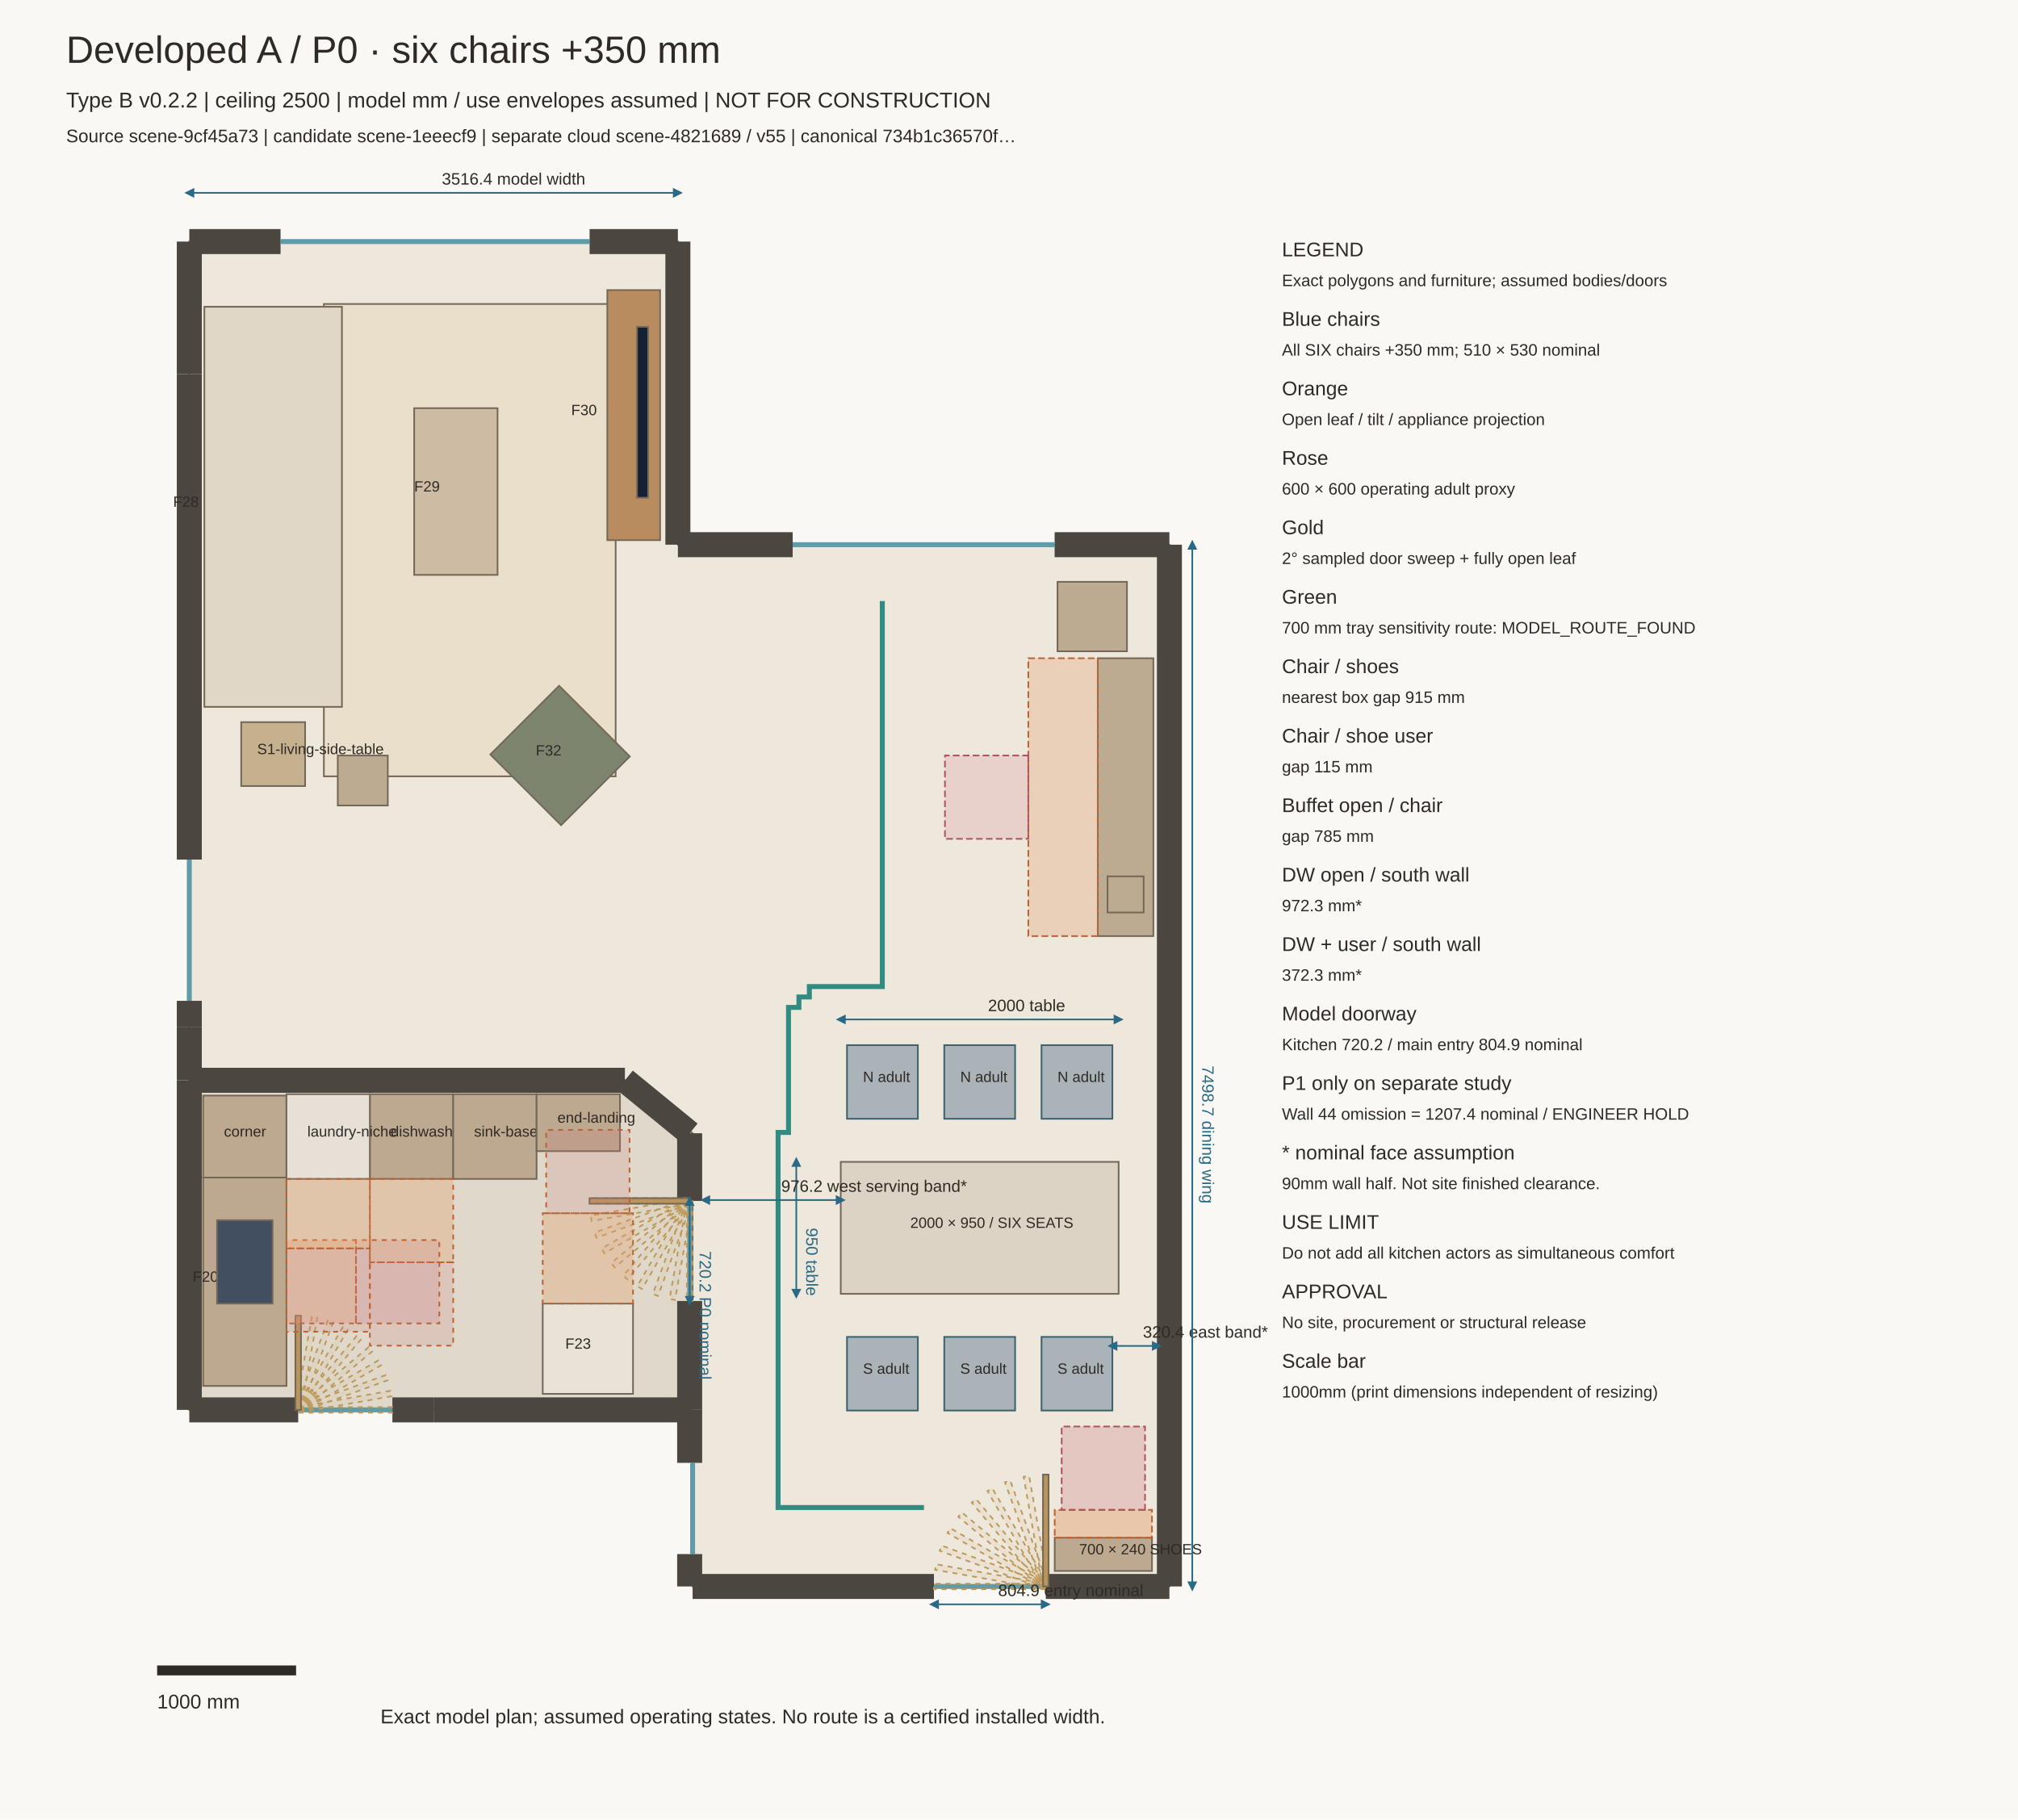
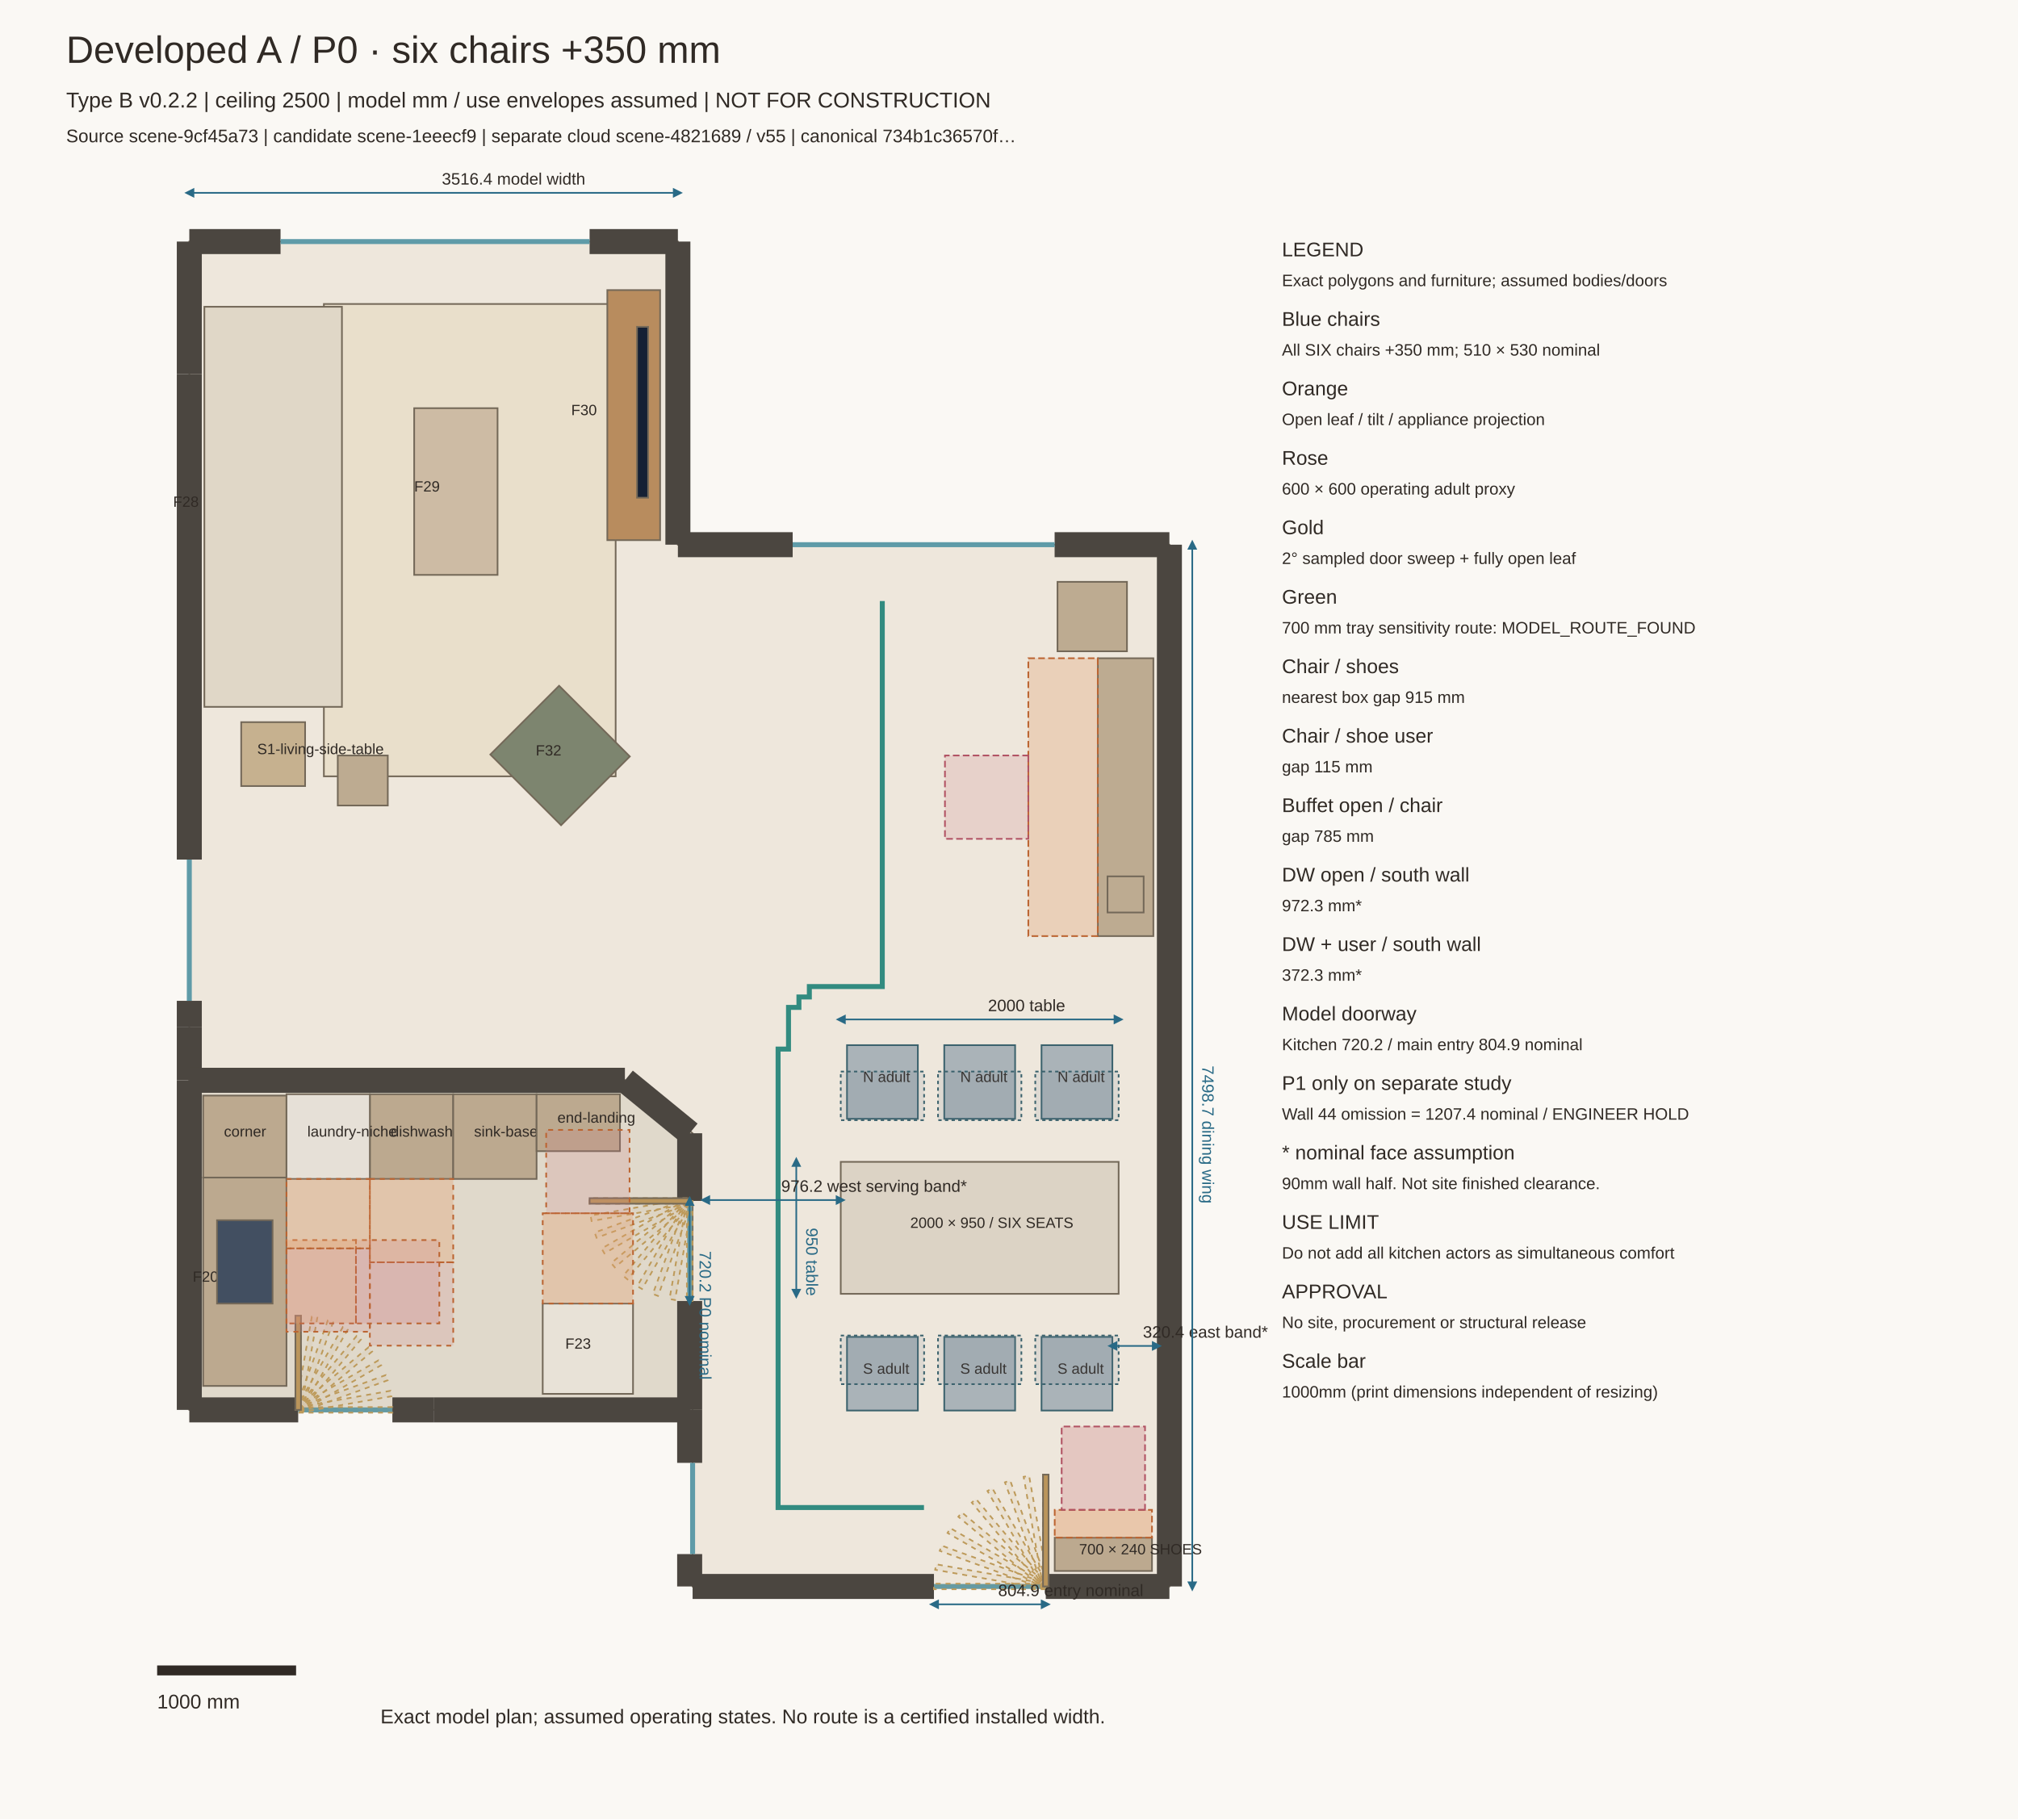
<svg xmlns="http://www.w3.org/2000/svg" width="1220" height="1100" viewBox="0 0 1220 1100">
  <defs>
    <marker id="arrow" markerWidth="6" markerHeight="6" refX="3" refY="3" orient="auto-start-reverse">
      <path d="M0 0 L6 3 L0 6Z" fill="#296a86" />
    </marker>
  </defs>
  <rect width="1220" height="1100" fill="#faf8f4" />
  <g font-family="Arial,sans-serif">
    <text x="40" y="38" font-size="23" fill="#302a25">Developed A / P0 · six chairs +350 mm</text>
    <text x="40" y="65" font-size="13" fill="#302a25">Type B v0.2.2 | ceiling 2500 | model mm / use envelopes assumed | NOT FOR CONSTRUCTION</text>
    <text x="40" y="86" font-size="11" fill="#302a25">Source scene-9cf45a73 | candidate scene-1eeecf9 | separate cloud scene-4821689 / v55 | canonical 734b1c36570f…</text>
    <polygon points="114.45,146.06 409.82,146.06 409.82,329.34 706.98,329.34 706.98,959.23 418.72,959.23 418.72,685.21 377.79,653.18 114.45,653.18" fill="#eee7dc" stroke="#736858" stroke-width="1" />
    <polygon points="114.45,653.18 377.79,653.18 416.94,685.21 416.94,852.47 114.45,852.47" fill="#e0d9cb" stroke="#736858" stroke-width="1" />
    <path d="M114.448,146.063 L114.448,226.134" stroke="#4b4640" stroke-width="15.12" />
    <path d="M114.448,226.134 L114.448,519.729" stroke="#4b4640" stroke-width="15.12" />
    <path d="M114.448,605.138 L114.448,621.152" stroke="#4b4640" stroke-width="15.12" />
    <path d="M114.448,621.152 L114.448,653.181" stroke="#4b4640" stroke-width="15.12" />
    <path d="M114.448,653.181 L114.448,852.469" stroke="#4b4640" stroke-width="15.12" />
    <path d="M114.448,852.469 L180.285,852.469" stroke="#4b4640" stroke-width="15.12" />
    <path d="M237.224,852.469 L262.135,852.469" stroke="#4b4640" stroke-width="15.12" />
    <path d="M262.135,852.469 L416.939,852.469" stroke="#4b4640" stroke-width="15.12" />
    <path d="M114.448,653.181 L377.794,653.181" stroke="#4b4640" stroke-width="15.12" />
    <path d="M416.939,685.209 L416.939,726.134" stroke="#4b4640" stroke-width="15.12" />
    <path d="M416.939,786.633 L416.939,852.469" stroke="#4b4640" stroke-width="15.12" />
    <path d="M416.939,852.469 L416.939,884.498" stroke="#4b4640" stroke-width="15.12" />
    <path d="M416.939,939.658 L416.939,959.231" stroke="#4b4640" stroke-width="15.12" />
    <path d="M418.719,959.231 L564.626,959.231" stroke="#4b4640" stroke-width="15.12" />
    <path d="M632.242,959.231 L706.975,959.231" stroke="#4b4640" stroke-width="15.12" />
    <path d="M706.975,329.337 L706.975,959.231" stroke="#4b4640" stroke-width="15.12" />
    <path d="M409.822,329.337 L479.217,329.337" stroke="#4b4640" stroke-width="15.12" />
    <path d="M637.58,329.337 L706.975,329.337" stroke="#4b4640" stroke-width="15.12" />
    <path d="M409.822,146.063 L409.822,329.337" stroke="#4b4640" stroke-width="15.12" />
    <path d="M114.448,146.063 L169.609,146.063" stroke="#4b4640" stroke-width="15.12" />
    <path d="M356.441,146.063 L409.822,146.063" stroke="#4b4640" stroke-width="15.12" />
    <path d="M377.794,653.181 L416.939,685.209" stroke="#4b4640" stroke-width="15.12" />
    <path d="M114.448,519.729 L114.448,605.138" stroke="#5f9ba8" stroke-width="3" />
    <path d="M416.939,726.134 L416.939,786.633" stroke="#5f9ba8" stroke-width="3" />
    <path d="M180.285,852.469 L237.224,852.469" stroke="#5f9ba8" stroke-width="3" />
    <path d="M418.719,884.498 L418.719,939.658" stroke="#5f9ba8" stroke-width="3" />
    <path d="M564.626,959.231 L632.242,959.231" stroke="#5f9ba8" stroke-width="3" />
    <path d="M169.609,146.063 L356.441,146.063" stroke="#5f9ba8" stroke-width="3" />
    <path d="M479.217,329.337 L637.58,329.337" stroke="#5f9ba8" stroke-width="3" />
    <polygon points="632.24,960.91 564.63,960.91 564.63,957.55 632.24,957.55" fill="#bd9a5a" fill-opacity="0.071" stroke="#bd9a5a" stroke-width="1" stroke-dasharray="3 3" />
    <polygon points="631.95,960.89 565.36,949.14 565.95,945.83 632.53,957.58" fill="#bd9a5a" fill-opacity="0.071" stroke="#bd9a5a" stroke-width="1" stroke-dasharray="3 3" />
    <polygon points="631.67,960.81 568.13,937.68 569.28,934.53 632.82,957.65" fill="#bd9a5a" fill-opacity="0.071" stroke="#bd9a5a" stroke-width="1" stroke-dasharray="3 3" />
    <polygon points="631.40,960.69 572.85,926.88 574.53,923.97 633.08,957.78" fill="#bd9a5a" fill-opacity="0.071" stroke="#bd9a5a" stroke-width="1" stroke-dasharray="3 3" />
    <polygon points="631.16,960.52 579.37,917.06 581.53,914.48 633.32,957.94" fill="#bd9a5a" fill-opacity="0.071" stroke="#bd9a5a" stroke-width="1" stroke-dasharray="3 3" />
    <polygon points="630.96,960.31 587.49,908.51 590.07,906.35 633.53,958.15" fill="#bd9a5a" fill-opacity="0.071" stroke="#bd9a5a" stroke-width="1" stroke-dasharray="3 3" />
    <polygon points="630.79,960.07 596.98,901.51 599.89,899.83 633.70,958.39" fill="#bd9a5a" fill-opacity="0.071" stroke="#bd9a5a" stroke-width="1" stroke-dasharray="3 3" />
    <polygon points="630.66,959.81 607.54,896.27 610.69,895.12 633.82,958.66" fill="#bd9a5a" fill-opacity="0.071" stroke="#bd9a5a" stroke-width="1" stroke-dasharray="3 3" />
    <polygon points="630.59,959.52 618.85,892.93 622.16,892.35 633.90,958.94" fill="#bd9a5a" fill-opacity="0.071" stroke="#bd9a5a" stroke-width="1" stroke-dasharray="3 3" />
    <polygon points="630.56,959.23 630.56,891.61 633.92,891.61 633.92,959.23" fill="#bd9a5a" fill-opacity="0.071" stroke="#bd9a5a" stroke-width="1" stroke-dasharray="3 3" />
    <polygon points="630.56,959.23 630.56,891.61 633.92,891.61 633.92,959.23" fill="#ba955b" stroke="#736858" stroke-width="1" />
    <polygon points="418.62,726.13 418.62,786.63 415.26,786.63 415.26,726.13" fill="#bd9a5a" fill-opacity="0.071" stroke="#bd9a5a" stroke-width="1" stroke-dasharray="3 3" />
    <polygon points="418.59,726.43 408.09,786.01 404.78,785.42 415.29,725.84" fill="#bd9a5a" fill-opacity="0.071" stroke="#bd9a5a" stroke-width="1" stroke-dasharray="3 3" />
    <polygon points="418.52,726.71 397.83,783.56 394.67,782.41 415.36,725.56" fill="#bd9a5a" fill-opacity="0.071" stroke="#bd9a5a" stroke-width="1" stroke-dasharray="3 3" />
    <polygon points="418.39,726.97 388.15,779.37 385.24,777.69 415.48,725.29" fill="#bd9a5a" fill-opacity="0.071" stroke="#bd9a5a" stroke-width="1" stroke-dasharray="3 3" />
    <polygon points="418.23,727.21 379.34,773.56 376.77,771.40 415.65,725.05" fill="#bd9a5a" fill-opacity="0.071" stroke="#bd9a5a" stroke-width="1" stroke-dasharray="3 3" />
    <polygon points="418.02,727.42 371.68,766.31 369.52,763.74 415.86,724.85" fill="#bd9a5a" fill-opacity="0.071" stroke="#bd9a5a" stroke-width="1" stroke-dasharray="3 3" />
    <polygon points="417.78,727.59 365.39,757.84 363.71,754.93 416.10,724.68" fill="#bd9a5a" fill-opacity="0.071" stroke="#bd9a5a" stroke-width="1" stroke-dasharray="3 3" />
    <polygon points="417.51,727.71 360.66,748.40 359.52,745.25 416.36,724.56" fill="#bd9a5a" fill-opacity="0.071" stroke="#bd9a5a" stroke-width="1" stroke-dasharray="3 3" />
    <polygon points="417.23,727.79 357.65,738.29 357.07,734.99 416.65,724.48" fill="#bd9a5a" fill-opacity="0.071" stroke="#bd9a5a" stroke-width="1" stroke-dasharray="3 3" />
    <polygon points="416.94,727.81 356.44,727.81 356.44,724.45 416.94,724.45" fill="#bd9a5a" fill-opacity="0.071" stroke="#bd9a5a" stroke-width="1" stroke-dasharray="3 3" />
    <polygon points="416.94,727.81 356.44,727.81 356.44,724.45 416.94,724.45" fill="#ba955b" stroke="#736858" stroke-width="1" />
    <polygon points="180.28,850.79 237.22,850.79 237.22,854.15 180.28,854.15" fill="#bd9a5a" fill-opacity="0.071" stroke="#bd9a5a" stroke-width="1" stroke-dasharray="3 3" />
    <polygon points="179.99,850.81 236.07,840.93 236.65,844.24 180.58,854.12" fill="#bd9a5a" fill-opacity="0.071" stroke="#bd9a5a" stroke-width="1" stroke-dasharray="3 3" />
    <polygon points="179.71,850.89 233.22,831.42 234.36,834.57 180.86,854.05" fill="#bd9a5a" fill-opacity="0.071" stroke="#bd9a5a" stroke-width="1" stroke-dasharray="3 3" />
    <polygon points="179.44,851.01 228.76,822.54 230.44,825.45 181.12,853.92" fill="#bd9a5a" fill-opacity="0.071" stroke="#bd9a5a" stroke-width="1" stroke-dasharray="3 3" />
    <polygon points="179.20,851.18 222.82,814.58 224.98,817.16 181.36,853.76" fill="#bd9a5a" fill-opacity="0.071" stroke="#bd9a5a" stroke-width="1" stroke-dasharray="3 3" />
    <polygon points="179.00,851.39 215.60,807.77 218.17,809.93 181.57,853.55" fill="#bd9a5a" fill-opacity="0.071" stroke="#bd9a5a" stroke-width="1" stroke-dasharray="3 3" />
    <polygon points="178.83,851.63 207.30,802.32 210.21,804.00 181.74,853.31" fill="#bd9a5a" fill-opacity="0.071" stroke="#bd9a5a" stroke-width="1" stroke-dasharray="3 3" />
    <polygon points="178.71,851.89 198.18,798.39 201.34,799.54 181.86,853.04" fill="#bd9a5a" fill-opacity="0.071" stroke="#bd9a5a" stroke-width="1" stroke-dasharray="3 3" />
    <polygon points="178.63,852.18 188.52,796.10 191.83,796.69 181.94,852.76" fill="#bd9a5a" fill-opacity="0.071" stroke="#bd9a5a" stroke-width="1" stroke-dasharray="3 3" />
    <polygon points="178.60,852.47 178.60,795.53 181.96,795.53 181.96,852.47" fill="#bd9a5a" fill-opacity="0.071" stroke="#bd9a5a" stroke-width="1" stroke-dasharray="3 3" />
    <polygon points="178.60,852.47 178.60,795.53 181.96,795.53 181.96,852.47" fill="#ba955b" stroke="#736858" stroke-width="1" />
    <polygon points="122.80,837.99 122.80,711.99 173.20,711.99 173.20,837.99" fill="#BCA98F" stroke="#736858" stroke-width="1" />
    <text x="116.504" y="774.992" font-size="9" fill="#302a25">F20</text>
    <polygon points="276.10,670.41 322.30,670.41 322.30,704.01 276.10,704.01" fill="#eef2f5" stroke="#736858" stroke-width="1" />
    <polygon points="131.20,788.18 131.20,737.78 164.80,737.78 164.80,788.18" fill="#424f61" stroke="#736858" stroke-width="1" />
    <polygon points="382.70,842.78 328.10,842.78 328.10,788.18 382.70,788.18" fill="#E8E2D7" stroke="#736858" stroke-width="1" />
    <text x="341.75" y="815.48" font-size="9" fill="#302a25">F23</text>
    <polygon points="372.20,183.80 372.20,469.40 195.80,469.40 195.80,183.80" fill="#e9dfcb" stroke="#736858" stroke-width="1" />
    <polygon points="123.56,427.40 123.56,185.48 206.72,185.48 206.72,427.40" fill="#E0D7C7" stroke="#736858" stroke-width="1" />
    <text x="104.66" y="306.44" font-size="9" fill="#302a25">F28</text>
    <polygon points="300.80,246.80 300.80,347.60 250.40,347.60 250.40,246.80" fill="#CDBBA4" stroke="#736858" stroke-width="1" />
    <text x="250.4" y="297.2" font-size="9" fill="#302a25">F29</text>
    <polygon points="399.08,175.40 399.08,326.60 367.16,326.60 367.16,175.40" fill="#B88C5E" stroke="#736858" stroke-width="1" />
    <text x="345.32" y="251" font-size="9" fill="#302a25">F30</text>
    <polygon points="391.83,197.61 391.83,300.93 385.11,300.93 385.11,197.61" fill="#152034" stroke="#736858" stroke-width="1" />
    <polygon points="380.77,457.39 339.19,498.97 296.43,456.21 338.01,414.63" fill="#7D856F" stroke="#736858" stroke-width="1" />
    <text x="323.9" y="456.8" font-size="9" fill="#302a25">F32</text>
    <polygon points="508.28,702.50 676.28,702.50 676.28,782.30 508.28,782.30" fill="#DCD3C5" stroke="#736858" stroke-width="1" />
    <text x="550.28" y="742.4" font-size="9" fill="#302a25">2000 × 950 / SIX SEATS</text>
    <polygon points="696.44,949.88 637.64,949.88 637.64,929.72 696.44,929.72" fill="#BCA98F" stroke="#736858" stroke-width="1" />
    <text x="652.34" y="939.8" font-size="9" fill="#302a25">700 × 240 SHOES</text>
    <polygon points="145.82,436.64 184.46,436.64 184.46,475.28 145.82,475.28" fill="#C6B18F" stroke="#736858" stroke-width="1" />
    <text x="155.48" y="455.96" font-size="9" fill="#302a25">S1-living-side-table</text>
    <polygon points="122.80,662.43 173.20,662.43 173.20,711.99 122.80,711.99" fill="#BCA98F" stroke="#736858" stroke-width="1" />
    <text x="135.404" y="687.212" font-size="9" fill="#302a25">corner</text>
    <polygon points="223.60,661.59 274.00,661.59 274.00,712.83 223.60,712.83" fill="#BCA98F" stroke="#736858" stroke-width="1" />
    <text x="236.204" y="687.212" font-size="9" fill="#302a25">dishwasher</text>
    <polygon points="274.00,661.59 324.40,661.59 324.40,712.83 274.00,712.83" fill="#BCA98F" stroke="#736858" stroke-width="1" />
    <text x="286.604" y="687.212" font-size="9" fill="#302a25">sink-base</text>
    <polygon points="324.40,661.59 374.80,661.59 374.80,696.03 324.40,696.03" fill="#BCA98F" stroke="#736858" stroke-width="1" />
    <text x="337.004" y="678.812" font-size="9" fill="#302a25">end-landing</text>
    <polygon points="173.20,661.59 223.60,661.59 223.60,712.83 173.20,712.83" fill="#E6E0D7" stroke="#736858" stroke-width="1" />
    <text x="185.804" y="687.212" font-size="9" fill="#302a25">laundry-niche</text>
    <polygon points="512.06,631.94 554.90,631.94 554.90,676.46 512.06,676.46" fill="#aab3b8" stroke="#3b626d" stroke-width="1" />
    <text x="521.72" y="654.2" font-size="9" fill="#302a25">N adult</text>
    <polygon points="629.66,631.94 672.50,631.94 672.50,676.46 629.66,676.46" fill="#aab3b8" stroke="#3b626d" stroke-width="1" />
    <text x="639.32" y="654.2" font-size="9" fill="#302a25">N adult</text>
    <polygon points="554.90,852.86 512.06,852.86 512.06,808.34 554.90,808.34" fill="#aab3b8" stroke="#3b626d" stroke-width="1" />
    <text x="521.72" y="830.6" font-size="9" fill="#302a25">S adult</text>
    <polygon points="672.50,852.86 629.66,852.86 629.66,808.34 672.50,808.34" fill="#aab3b8" stroke="#3b626d" stroke-width="1" />
    <text x="639.32" y="830.6" font-size="9" fill="#302a25">S adult</text>
    <polygon points="570.86,631.94 613.70,631.94 613.70,676.46 570.86,676.46" fill="#aab3b8" stroke="#3b626d" stroke-width="1" />
    <text x="580.52" y="654.2" font-size="9" fill="#302a25">N adult</text>
    <polygon points="613.70,852.86 570.86,852.86 570.86,808.34 613.70,808.34" fill="#aab3b8" stroke="#3b626d" stroke-width="1" />
    <text x="580.52" y="830.6" font-size="9" fill="#302a25">S adult</text>
+     <polygon points="508.28,647.90 558.68,647.90 558.68,677.30 508.28,677.30" fill="#718591" fill-opacity="0.133" stroke="#3b626d" stroke-width="1" stroke-dasharray="2 2" />
+     <polygon points="625.88,647.90 676.28,647.90 676.28,677.30 625.88,677.30" fill="#718591" fill-opacity="0.133" stroke="#3b626d" stroke-width="1" stroke-dasharray="2 2" />
+     <polygon points="508.28,807.50 558.68,807.50 558.68,836.90 508.28,836.90" fill="#718591" fill-opacity="0.133" stroke="#3b626d" stroke-width="1" stroke-dasharray="2 2" />
+     <polygon points="625.88,807.50 676.28,807.50 676.28,836.90 625.88,836.90" fill="#718591" fill-opacity="0.133" stroke="#3b626d" stroke-width="1" stroke-dasharray="2 2" />
+     <polygon points="567.08,647.90 617.48,647.90 617.48,677.30 567.08,677.30" fill="#718591" fill-opacity="0.133" stroke="#3b626d" stroke-width="1" stroke-dasharray="2 2" />
+     <polygon points="567.08,807.50 617.48,807.50 617.48,836.90 567.08,836.90" fill="#718591" fill-opacity="0.133" stroke="#3b626d" stroke-width="1" stroke-dasharray="2 2" />
    <polygon points="697.28,398.00 697.28,566.00 663.68,566.00 663.68,398.00" fill="#bdab91" stroke="#736858" stroke-width="1" />
    <polygon points="639.32,351.80 681.32,351.80 681.32,393.80 639.32,393.80" fill="#bdab91" stroke="#736858" stroke-width="1" />
    <polygon points="204.20,456.80 234.44,456.80 234.44,487.04 204.20,487.04" fill="#bdab91" stroke="#736858" stroke-width="1" />
    <polygon points="669.56,529.88 691.40,529.88 691.40,551.72 669.56,551.72" fill="#bdab91" stroke="#736858" stroke-width="1" />
    <polygon points="696.44,929.72 637.64,929.72 637.64,912.92 696.44,912.92" fill="#e49d6e" fill-opacity="0.439" stroke="#bb6431" stroke-width="1" stroke-dasharray="4 2" />
    <polygon points="692.24,912.92 641.84,912.92 641.84,862.52 692.24,862.52" fill="#cd7982" fill-opacity="0.29" stroke="#b15263" stroke-width="1" stroke-dasharray="4 2" />
    <polygon points="663.68,398.00 663.68,566.00 621.68,566.00 621.68,398.00" fill="#e49d6e" fill-opacity="0.314" stroke="#bb6431" stroke-width="1" stroke-dasharray="4 2" />
    <polygon points="621.68,456.80 621.68,507.20 571.28,507.20 571.28,456.80" fill="#cd7982" fill-opacity="0.2" stroke="#b15263" stroke-width="1" stroke-dasharray="4 2" />
    <polygon points="223.60,712.83 274.00,712.83 274.00,763.23 223.60,763.23" fill="#e49d6e" fill-opacity="0.333" stroke="#bb6431" stroke-width="1" stroke-dasharray="3 3" />
    <polygon points="223.60,763.23 274.00,763.23 274.00,813.63 223.60,813.63" fill="#cd7982" fill-opacity="0.2" stroke="#bb6431" stroke-width="1" stroke-dasharray="3 3" />
    <polygon points="382.70,788.18 328.10,788.18 328.10,733.58 382.70,733.58" fill="#e49d6e" fill-opacity="0.333" stroke="#bb6431" stroke-width="1" stroke-dasharray="3 3" />
    <polygon points="380.60,733.58 330.20,733.58 330.20,683.18 380.60,683.18" fill="#cd7982" fill-opacity="0.2" stroke="#bb6431" stroke-width="1" stroke-dasharray="3 3" />
    <polygon points="173.20,800.19 173.20,749.79 215.20,749.79 215.20,800.19" fill="#e49d6e" fill-opacity="0.333" stroke="#bb6431" stroke-width="1" stroke-dasharray="3 3" />
    <polygon points="215.20,800.19 215.20,749.79 265.60,749.79 265.60,800.19" fill="#cd7982" fill-opacity="0.2" stroke="#bb6431" stroke-width="1" stroke-dasharray="3 3" />
    <polygon points="173.20,712.83 223.60,712.83 223.60,754.83 173.20,754.83" fill="#e49d6e" fill-opacity="0.333" stroke="#bb6431" stroke-width="1" stroke-dasharray="3 3" />
    <polygon points="173.20,754.83 223.60,754.83 223.60,805.23 173.20,805.23" fill="#cd7982" fill-opacity="0.2" stroke="#bb6431" stroke-width="1" stroke-dasharray="3 3" />
-     <polyline points="558.60,911.51 552.30,911.51 546.00,911.51 539.70,911.51 533.40,911.51 527.10,911.51 520.80,911.51 514.50,911.51 508.20,911.51 501.90,911.51 495.60,911.51 489.30,911.51 483.00,911.51 476.70,911.51 470.40,911.51 470.40,905.21 470.40,898.91 470.40,892.61 470.40,886.31 470.40,880.01 470.40,873.71 470.40,867.41 470.40,861.11 470.40,854.81 470.40,848.51 470.40,842.21 470.40,835.91 470.40,829.61 470.40,823.31 470.40,817.01 470.40,810.71 470.40,804.41 470.40,798.11 470.40,791.81 470.40,785.51 470.40,779.21 470.40,772.91 470.40,766.61 470.40,760.31 470.40,754.01 470.40,747.71 470.40,741.41 470.40,735.11 470.40,728.81 470.40,722.51 470.40,716.21 470.40,709.91 470.40,703.61 470.40,697.31 470.40,691.01 470.40,684.71 476.70,684.71 476.70,678.41 476.70,672.11 476.70,665.81 476.70,659.51 476.70,653.21 476.70,646.91 476.70,640.61 476.70,634.31 476.70,628.01 476.70,621.71 476.70,615.41 476.70,609.11 483.00,609.11 483.00,602.81 489.30,602.81 489.30,596.51 495.60,596.51 501.90,596.51 508.20,596.51 514.50,596.51 520.80,596.51 527.10,596.51 533.40,596.51 533.40,590.21 533.40,583.91 533.40,577.61 533.40,571.31 533.40,565.01 533.40,558.71 533.40,552.41 533.40,546.11 533.40,539.81 533.40,533.51 533.40,527.21 533.40,520.91 533.40,514.61 533.40,508.31 533.40,502.01 533.40,495.71 533.40,489.41 533.40,483.11 533.40,476.81 533.40,470.51 533.40,464.21 533.40,457.91 533.40,451.61 533.40,445.31 533.40,439.01 533.40,432.71 533.40,426.41 533.40,420.11 533.40,413.81 533.40,407.51 533.40,401.21 533.40,394.91 533.40,388.61 533.40,382.31 533.40,376.01 533.40,369.71 533.40,363.41" fill="none" stroke="#328b80" stroke-width="3" />
+     <polyline points="558.60,911.51 552.30,911.51 546.00,911.51 539.70,911.51 533.40,911.51 527.10,911.51 520.80,911.51 514.50,911.51 508.20,911.51 501.90,911.51 495.60,911.51 489.30,911.51 483.00,911.51 476.70,911.51 470.40,911.51 470.40,905.21 470.40,898.91 470.40,892.61 470.40,886.31 470.40,880.01 470.40,873.71 470.40,867.41 470.40,861.11 470.40,854.81 470.40,848.51 470.40,842.21 470.40,835.91 470.40,829.61 470.40,823.31 470.40,817.01 470.40,810.71 470.40,804.41 470.40,798.11 470.40,791.81 470.40,785.51 470.40,779.21 470.40,772.91 470.40,766.61 470.40,760.31 470.40,754.01 470.40,747.71 470.40,741.41 470.40,735.11 470.40,728.81 470.40,722.51 470.40,716.21 470.40,709.91 470.40,703.61 470.40,697.31 470.40,691.01 470.40,684.71 470.40,678.41 470.40,672.11 470.40,665.81 470.40,659.51 470.40,653.21 470.40,646.91 470.40,640.61 470.40,634.31 476.70,634.31 476.70,628.01 476.70,621.71 476.70,615.41 476.70,609.11 483.00,609.11 483.00,602.81 489.30,602.81 489.30,596.51 495.60,596.51 501.90,596.51 508.20,596.51 514.50,596.51 520.80,596.51 527.10,596.51 533.40,596.51 533.40,590.21 533.40,583.91 533.40,577.61 533.40,571.31 533.40,565.01 533.40,558.71 533.40,552.41 533.40,546.11 533.40,539.81 533.40,533.51 533.40,527.21 533.40,520.91 533.40,514.61 533.40,508.31 533.40,502.01 533.40,495.71 533.40,489.41 533.40,483.11 533.40,476.81 533.40,470.51 533.40,464.21 533.40,457.91 533.40,451.61 533.40,445.31 533.40,439.01 533.40,432.71 533.40,426.41 533.40,420.11 533.40,413.81 533.40,407.51 533.40,401.21 533.40,394.91 533.40,388.61 533.40,382.31 533.40,376.01 533.40,369.71 533.40,363.41" fill="none" stroke="#328b80" stroke-width="3" />
    <path d="M508.28,616.4 L676.28,616.4" stroke="#296a86" marker-start="url(#arrow)" marker-end="url(#arrow)" />
    <text x="597.28" y="611.4" font-size="10" fill="#302a25">2000 table</text>
    <path d="M481.4,702.5 L481.4,782.3" stroke="#296a86" marker-start="url(#arrow)" marker-end="url(#arrow)" />
    <text x="487.4" y="742.4" transform="rotate(90 487.4 742.4)" font-size="10" fill="#296a86">950 table</text>
    <path d="M426.279,725.6 L508.28,725.6" stroke="#296a86" marker-start="url(#arrow)" marker-end="url(#arrow)" />
    <text x="472.279" y="720.6" font-size="10" fill="#302a25">976.2 west serving band*</text>
    <path d="M672.5,813.8 L699.415,813.8" stroke="#296a86" marker-start="url(#arrow)" marker-end="url(#arrow)" />
    <text x="690.958" y="808.8" font-size="10" fill="#302a25">320.4 east band*</text>
    <path d="M416.939,726.134 L416.939,786.633" stroke="#296a86" marker-start="url(#arrow)" marker-end="url(#arrow)" />
    <text x="422.939" y="756.384" transform="rotate(90 422.9395 756.3836)" font-size="10" fill="#296a86">720.2 P0 nominal</text>
    <path d="M564.626,970.04 L632.242,970.04" stroke="#296a86" marker-start="url(#arrow)" marker-end="url(#arrow)" />
    <text x="603.434" y="965.04" font-size="10" fill="#302a25">804.9 entry nominal</text>
    <path d="M114.448,116.6 L409.822,116.6" stroke="#296a86" marker-start="url(#arrow)" marker-end="url(#arrow)" />
    <text x="267.135" y="111.6" font-size="10" fill="#302a25">3516.4 model width</text>
    <path d="M720.8,329.337 L720.8,959.231" stroke="#296a86" marker-start="url(#arrow)" marker-end="url(#arrow)" />
    <text x="726.8" y="644.284" transform="rotate(90 726.8 644.284)" font-size="10" fill="#296a86">7498.7 dining wing</text>
    <text x="775" y="155" font-size="12" fill="#302a25">LEGEND</text>
    <text x="775" y="173" font-size="10" fill="#302a25">Exact polygons and furniture; assumed bodies/doors</text>
    <text x="775" y="197" font-size="12" fill="#302a25">Blue chairs</text>
    <text x="775" y="215" font-size="10" fill="#302a25">All SIX chairs +350 mm; 510 × 530 nominal</text>
    <text x="775" y="239" font-size="12" fill="#302a25">Orange</text>
    <text x="775" y="257" font-size="10" fill="#302a25">Open leaf / tilt / appliance projection</text>
    <text x="775" y="281" font-size="12" fill="#302a25">Rose</text>
    <text x="775" y="299" font-size="10" fill="#302a25">600 × 600 operating adult proxy</text>
    <text x="775" y="323" font-size="12" fill="#302a25">Gold</text>
    <text x="775" y="341" font-size="10" fill="#302a25">2° sampled door sweep + fully open leaf</text>
    <text x="775" y="365" font-size="12" fill="#302a25">Green</text>
    <text x="775" y="383" font-size="10" fill="#302a25">700 mm tray sensitivity route: MODEL_ROUTE_FOUND</text>
    <text x="775" y="407" font-size="12" fill="#302a25">Chair / shoes</text>
    <text x="775" y="425" font-size="10" fill="#302a25">nearest box gap 915 mm</text>
    <text x="775" y="449" font-size="12" fill="#302a25">Chair / shoe user</text>
    <text x="775" y="467" font-size="10" fill="#302a25">gap 115 mm</text>
    <text x="775" y="491" font-size="12" fill="#302a25">Buffet open / chair</text>
    <text x="775" y="509" font-size="10" fill="#302a25">gap 785 mm</text>
    <text x="775" y="533" font-size="12" fill="#302a25">DW open / south wall</text>
    <text x="775" y="551" font-size="10" fill="#302a25">972.3 mm*</text>
    <text x="775" y="575" font-size="12" fill="#302a25">DW + user / south wall</text>
    <text x="775" y="593" font-size="10" fill="#302a25">372.3 mm*</text>
    <text x="775" y="617" font-size="12" fill="#302a25">Model doorway</text>
    <text x="775" y="635" font-size="10" fill="#302a25">Kitchen 720.2 / main entry 804.9 nominal</text>
    <text x="775" y="659" font-size="12" fill="#302a25">P1 only on separate study</text>
    <text x="775" y="677" font-size="10" fill="#302a25">Wall 44 omission = 1207.4 nominal / ENGINEER HOLD</text>
    <text x="775" y="701" font-size="12" fill="#302a25">* nominal face assumption</text>
    <text x="775" y="719" font-size="10" fill="#302a25">90mm wall half. Not site finished clearance.</text>
    <text x="775" y="743" font-size="12" fill="#302a25">USE LIMIT</text>
    <text x="775" y="761" font-size="10" fill="#302a25">Do not add all kitchen actors as simultaneous comfort</text>
    <text x="775" y="785" font-size="12" fill="#302a25">APPROVAL</text>
    <text x="775" y="803" font-size="10" fill="#302a25">No site, procurement or structural release</text>
    <text x="775" y="827" font-size="12" fill="#302a25">Scale bar</text>
    <text x="775" y="845" font-size="10" fill="#302a25">1000mm (print dimensions independent of resizing)</text>
    <path d="M95 1010 h84" stroke="#302a25" stroke-width="6" />
    <text x="95" y="1033" font-size="12" fill="#302a25">1000 mm</text>
    <text x="230" y="1042" font-size="12" fill="#302a25">Exact model plan; assumed operating states. No route is a certified installed width.</text>
  </g>
</svg>
